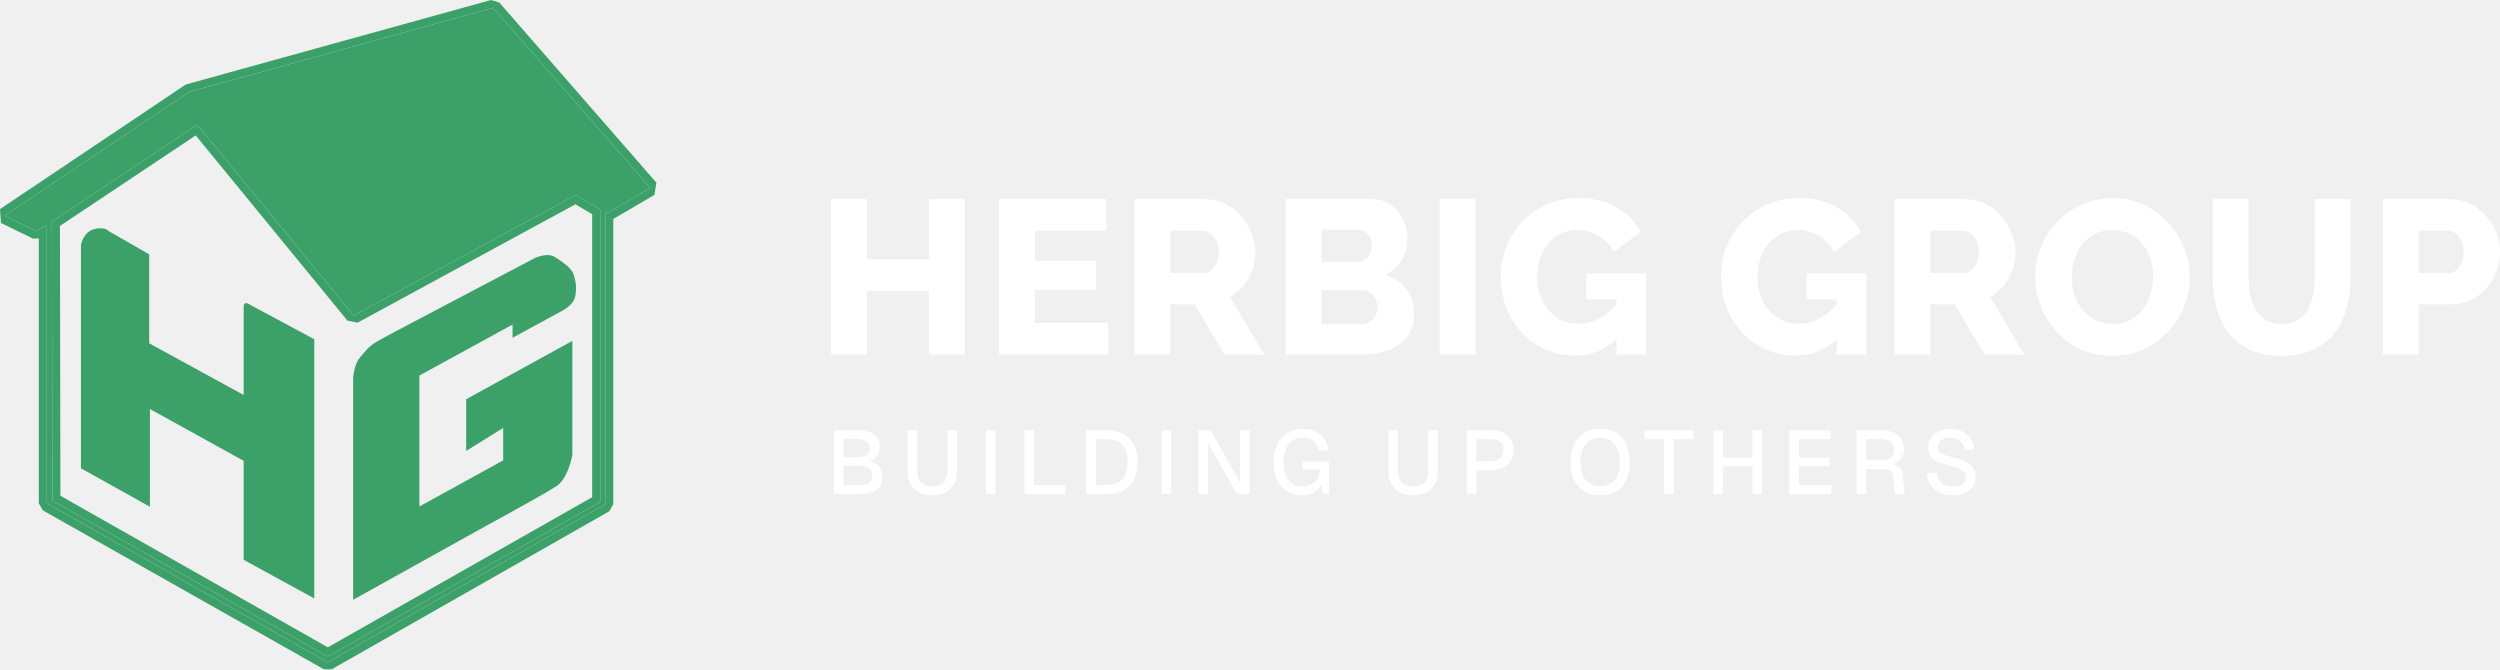
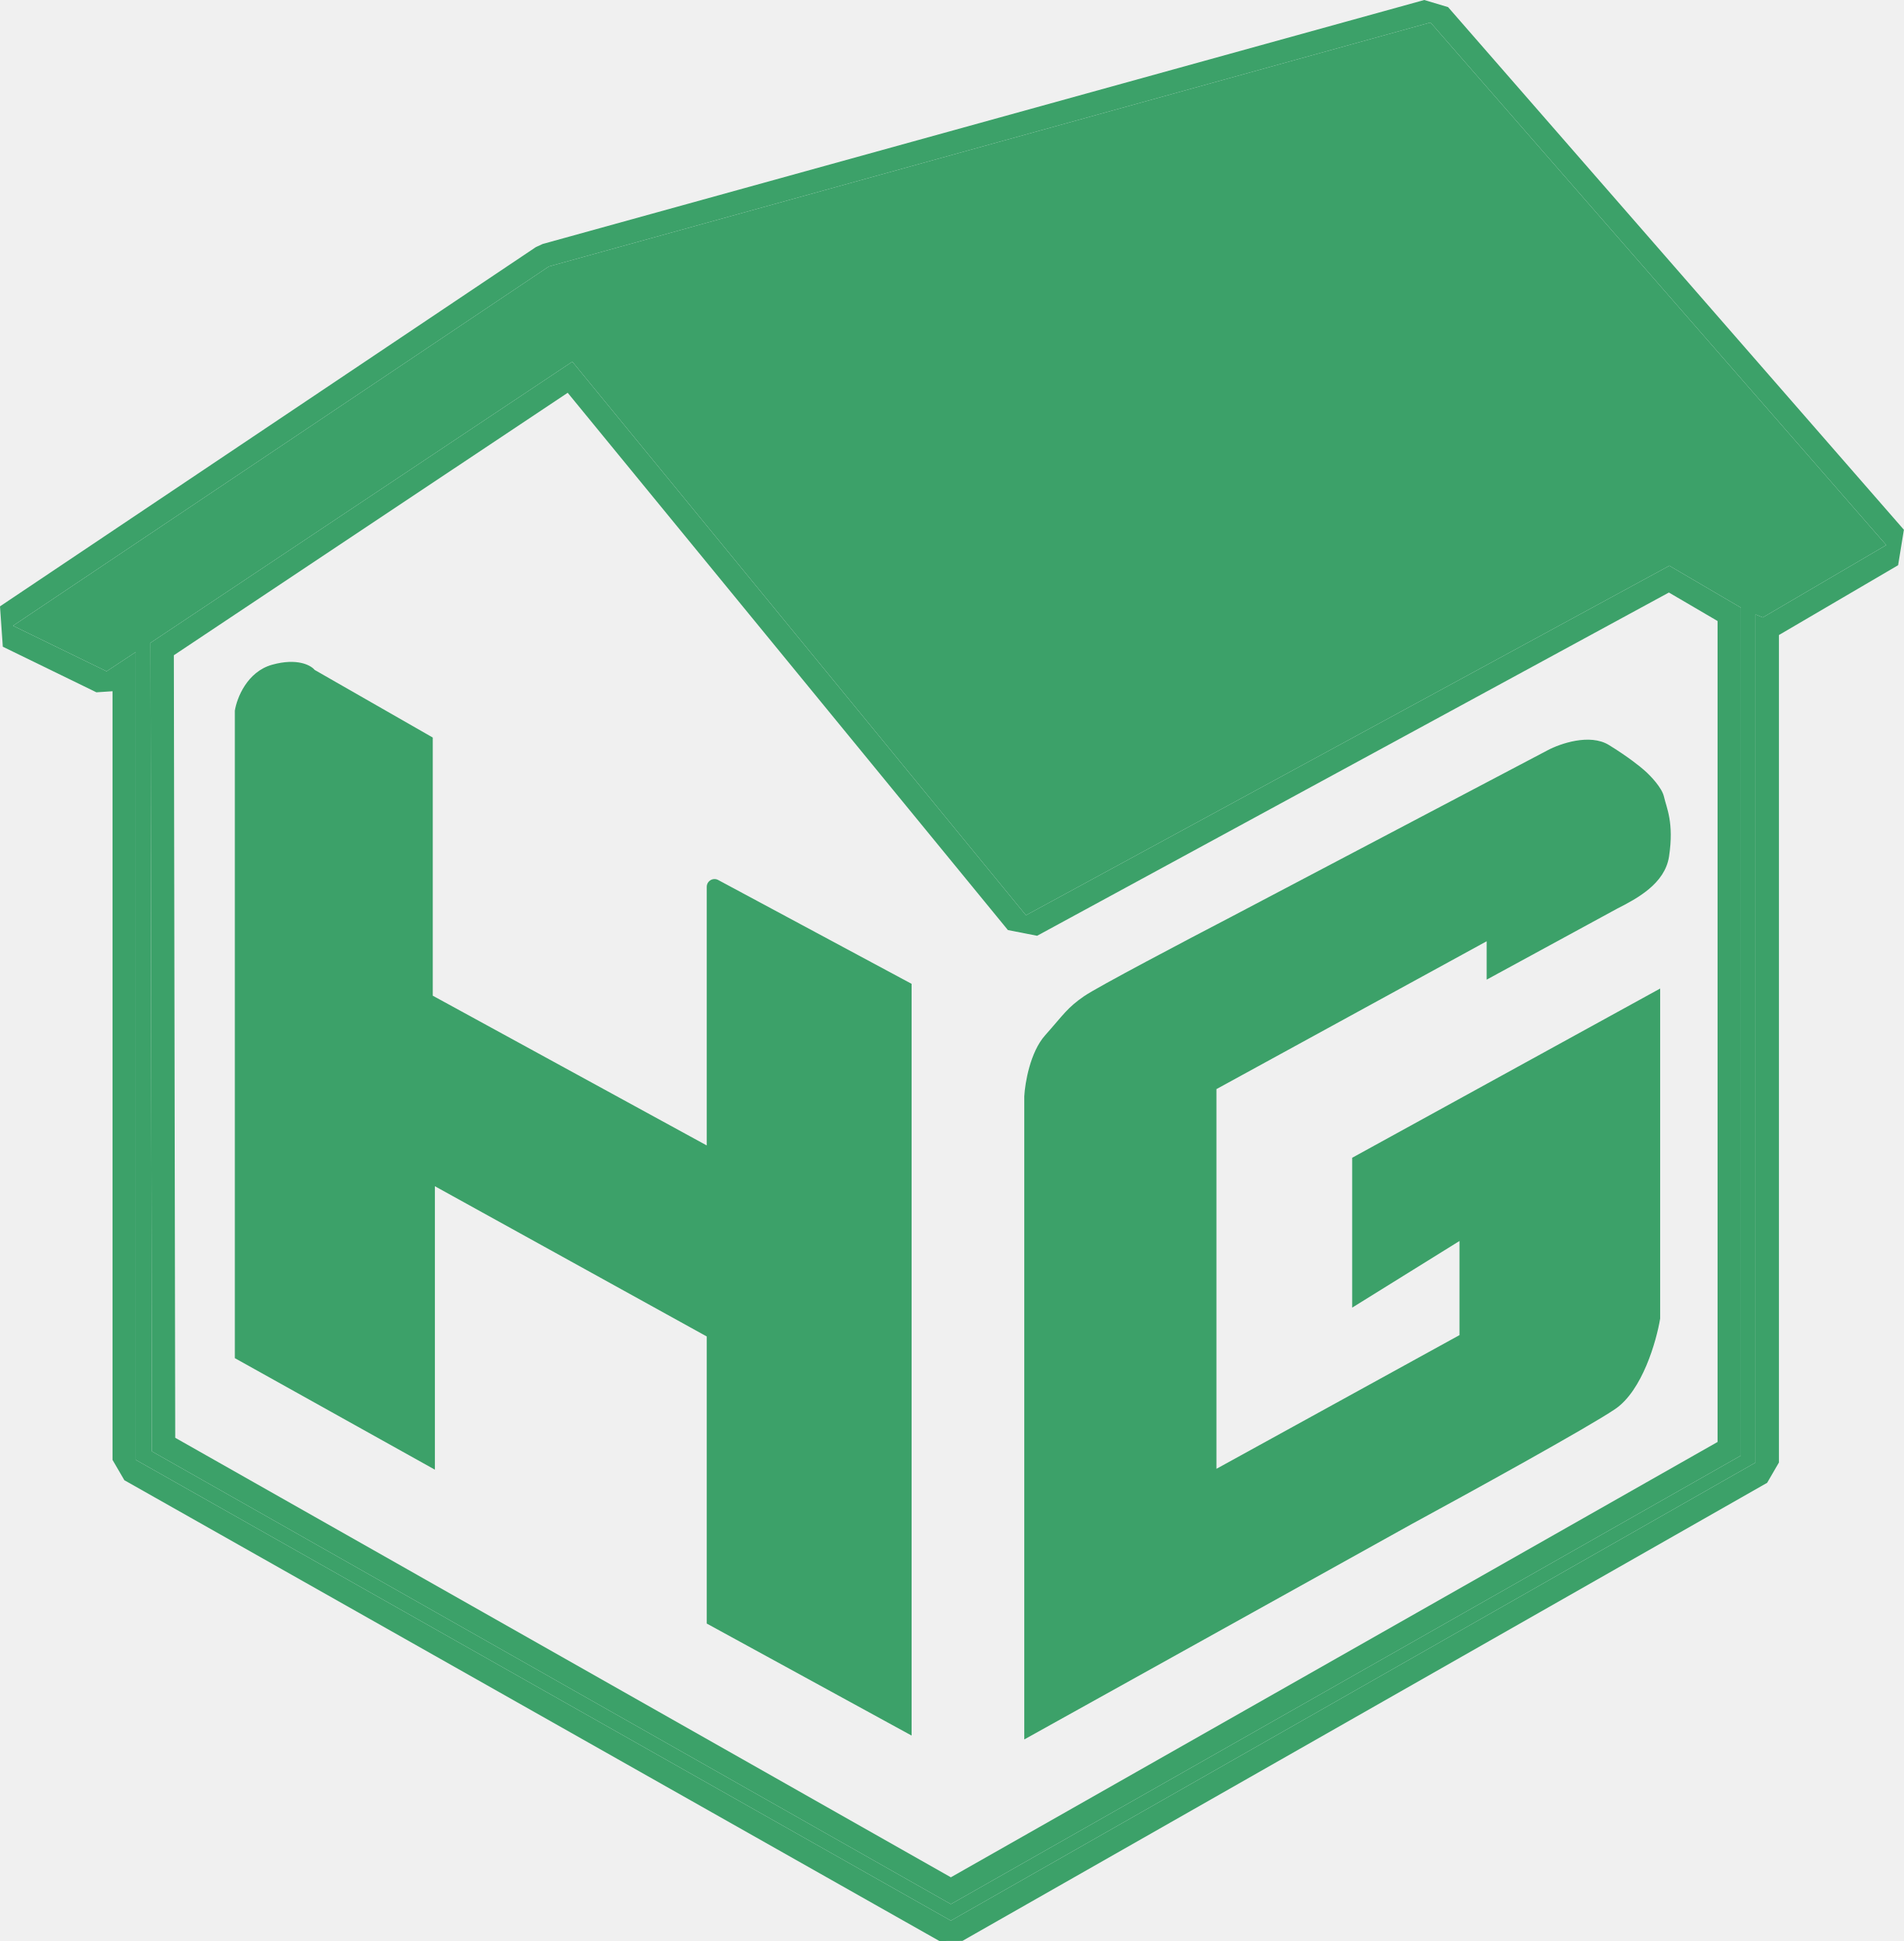
- <svg xmlns="http://www.w3.org/2000/svg" preserveAspectRatio="none" overflow="visible" style="display: block;" width="251.186" height="67.246" viewBox="0 0 251.186 67.246" fill="none">
+ <svg xmlns="http://www.w3.org/2000/svg" preserveAspectRatio="none" overflow="visible" style="display: block;" width="65.951" height="67.246" viewBox="0 0 65.951 67.246" fill="none">
  <g id="Vector">
    <path d="M35.481 37.984V60.263L48.897 52.804C50.856 51.741 55.01 49.454 55.95 48.816C56.891 48.178 57.38 46.46 57.508 45.681V34.248L46.84 40.111V45.303L50.557 42.994V46.255L42.138 50.887V37.732L51.498 32.61V33.94L56.024 31.477C56.714 31.127 57.675 30.612 57.816 29.671C57.993 28.496 57.728 27.992 57.64 27.6C57.569 27.287 57.17 26.872 56.979 26.704C56.837 26.574 56.388 26.212 55.73 25.809C55.071 25.406 54.045 25.762 53.614 25.991L42.637 31.77C41.139 32.55 38.023 34.189 37.553 34.513C36.965 34.919 36.848 35.143 36.201 35.871C35.684 36.453 35.506 37.522 35.481 37.984Z" fill="#3CA169" />
    <path fill-rule="evenodd" clip-rule="evenodd" d="M4.706 22.588L3.692 23.258L0.451 21.679L19.013 9.232L49.553 0.779L65.341 18.884L61.065 21.391L60.814 21.289V50.669L32.938 66.541L4.706 50.578V22.588ZM5.214 22.27L5.262 50.283L32.938 65.969L60.305 50.428V21.052L57.827 19.6L35.539 31.709L19.826 12.53L5.214 22.27Z" fill="#3CA169" />
    <path d="M50.162 0.247L65.951 18.353L65.751 19.582L61.622 22.001V50.669L61.214 51.372L33.338 67.243L32.54 67.246L4.308 51.282L3.898 50.578V23.948L3.339 23.985L0.097 22.405L0 21.007L18.562 8.561L18.797 8.453L49.337 0L50.162 0.247ZM19.013 9.232L0.451 21.679L3.692 23.258L4.706 22.588V50.578L32.938 66.541L60.814 50.669V21.289L61.065 21.391L65.341 18.884L49.553 0.779L19.013 9.232ZM35.539 31.709L57.827 19.6L60.305 21.052V50.428L32.938 65.969L5.262 50.283L5.214 22.27L19.826 12.53L35.539 31.709ZM6.022 22.701L6.07 49.812L32.938 65.039L59.497 49.957V21.515L57.811 20.528L35.926 32.42L34.914 32.222L19.665 13.608L6.022 22.701Z" fill="#3CA169" />
    <path d="M9.425 23.03C8.555 23.273 8.202 24.193 8.135 24.622L8.135 47.053L15.065 50.917V41.097L24.482 46.302V56.248L31.578 60.129V34.085L24.879 30.488C24.7 30.391 24.482 30.521 24.482 30.725V39.684L14.991 34.496V25.552L10.899 23.209C10.77 23.048 10.295 22.787 9.425 23.03Z" fill="#3CA169" />
-     <path d="M96.939 20.003V35.623H93.332V29.221H87.106V35.623H83.498V20.003H87.106V26.053H93.332V20.003H96.939Z" fill="white" />
-     <path d="M111.351 32.455V35.623H100.373V20.003H111.153V23.171H103.981V26.207H110.141V29.133H103.981V32.455H111.351Z" fill="white" />
-     <path d="M113.983 35.623V20.003H121.023C121.756 20.003 122.431 20.157 123.047 20.465C123.678 20.758 124.22 21.162 124.675 21.675C125.13 22.174 125.482 22.738 125.731 23.369C125.995 24 126.127 24.638 126.127 25.283C126.127 25.928 126.024 26.544 125.819 27.131C125.614 27.703 125.32 28.224 124.939 28.693C124.558 29.148 124.103 29.522 123.575 29.815L127.007 35.623H123.025L120.033 30.585H117.591V35.623H113.983ZM117.591 27.439H120.891C121.184 27.439 121.441 27.351 121.661 27.175C121.896 26.984 122.086 26.728 122.233 26.405C122.38 26.082 122.453 25.708 122.453 25.283C122.453 24.858 122.365 24.491 122.189 24.183C122.028 23.86 121.822 23.611 121.573 23.435C121.324 23.259 121.06 23.171 120.781 23.171H117.591V27.439Z" fill="white" />
-     <path d="M142.075 31.619C142.075 32.514 141.833 33.262 141.349 33.863C140.88 34.45 140.242 34.89 139.435 35.183C138.629 35.476 137.741 35.623 136.773 35.623H129.161V20.003H137.851C138.585 20.003 139.215 20.201 139.743 20.597C140.286 20.978 140.697 21.477 140.975 22.093C141.269 22.709 141.415 23.347 141.415 24.007C141.415 24.74 141.225 25.444 140.843 26.119C140.462 26.779 139.905 27.278 139.171 27.615C140.066 27.879 140.77 28.348 141.283 29.023C141.811 29.698 142.075 30.563 142.075 31.619ZM138.401 30.893C138.401 30.556 138.335 30.262 138.203 30.013C138.071 29.749 137.895 29.544 137.675 29.397C137.47 29.236 137.221 29.155 136.927 29.155H132.769V32.565H136.773C137.081 32.565 137.353 32.492 137.587 32.345C137.837 32.198 138.035 32 138.181 31.751C138.328 31.502 138.401 31.216 138.401 30.893ZM132.769 23.083V26.317H136.311C136.575 26.317 136.817 26.258 137.037 26.141C137.272 26.024 137.463 25.848 137.609 25.613C137.756 25.364 137.829 25.056 137.829 24.689C137.829 24.337 137.763 24.044 137.631 23.809C137.514 23.574 137.353 23.398 137.147 23.281C136.942 23.149 136.707 23.083 136.443 23.083H132.769Z" fill="white" />
-     <path d="M144.64 35.623V20.003H148.248V35.623H144.64Z" fill="white" />
-     <path d="M158.298 35.733C157.271 35.733 156.303 35.542 155.394 35.161C154.485 34.765 153.685 34.215 152.996 33.511C152.307 32.792 151.764 31.949 151.368 30.981C150.987 29.998 150.796 28.906 150.796 27.703C150.796 26.618 150.994 25.606 151.39 24.667C151.786 23.728 152.336 22.9 153.04 22.181C153.744 21.462 154.565 20.905 155.504 20.509C156.457 20.098 157.484 19.893 158.584 19.893C160.021 19.893 161.29 20.201 162.39 20.817C163.49 21.433 164.304 22.262 164.832 23.303L162.148 25.327C161.796 24.638 161.283 24.095 160.608 23.699C159.948 23.303 159.229 23.105 158.452 23.105C157.865 23.105 157.323 23.23 156.824 23.479C156.34 23.714 155.915 24.051 155.548 24.491C155.196 24.916 154.925 25.415 154.734 25.987C154.543 26.559 154.448 27.175 154.448 27.835C154.448 28.51 154.551 29.133 154.756 29.705C154.961 30.277 155.247 30.776 155.614 31.201C155.981 31.612 156.413 31.934 156.912 32.169C157.425 32.404 157.99 32.521 158.606 32.521C159.354 32.521 160.065 32.338 160.74 31.971C161.429 31.59 162.06 31.032 162.632 30.299V33.863C161.385 35.11 159.941 35.733 158.298 35.733ZM162.412 30.079H159.376V27.461H165.404V35.623H162.412V30.079Z" fill="white" />
-     <path d="M180.426 35.733C179.399 35.733 178.431 35.542 177.522 35.161C176.613 34.765 175.813 34.215 175.124 33.511C174.435 32.792 173.892 31.949 173.496 30.981C173.115 29.998 172.924 28.906 172.924 27.703C172.924 26.618 173.122 25.606 173.518 24.667C173.914 23.728 174.464 22.9 175.168 22.181C175.872 21.462 176.693 20.905 177.632 20.509C178.585 20.098 179.612 19.893 180.712 19.893C182.149 19.893 183.418 20.201 184.518 20.817C185.618 21.433 186.432 22.262 186.96 23.303L184.276 25.327C183.924 24.638 183.411 24.095 182.736 23.699C182.076 23.303 181.357 23.105 180.58 23.105C179.993 23.105 179.451 23.23 178.952 23.479C178.468 23.714 178.043 24.051 177.676 24.491C177.324 24.916 177.053 25.415 176.862 25.987C176.671 26.559 176.576 27.175 176.576 27.835C176.576 28.51 176.679 29.133 176.884 29.705C177.089 30.277 177.375 30.776 177.742 31.201C178.109 31.612 178.541 31.934 179.04 32.169C179.553 32.404 180.118 32.521 180.734 32.521C181.482 32.521 182.193 32.338 182.868 31.971C183.557 31.59 184.188 31.032 184.76 30.299V33.863C183.513 35.11 182.069 35.733 180.426 35.733ZM184.54 30.079H181.504V27.461H187.532V35.623H184.54V30.079Z" fill="white" />
-     <path d="M190.357 35.623V20.003H197.397C198.131 20.003 198.805 20.157 199.421 20.465C200.052 20.758 200.595 21.162 201.049 21.675C201.504 22.174 201.856 22.738 202.105 23.369C202.369 24 202.501 24.638 202.501 25.283C202.501 25.928 202.399 26.544 202.193 27.131C201.988 27.703 201.695 28.224 201.313 28.693C200.932 29.148 200.477 29.522 199.949 29.815L203.381 35.623H199.399L196.407 30.585H193.965V35.623H190.357ZM193.965 27.439H197.265C197.559 27.439 197.815 27.351 198.035 27.175C198.27 26.984 198.461 26.728 198.607 26.405C198.754 26.082 198.827 25.708 198.827 25.283C198.827 24.858 198.739 24.491 198.563 24.183C198.402 23.86 198.197 23.611 197.947 23.435C197.698 23.259 197.434 23.171 197.155 23.171H193.965V27.439Z" fill="white" />
-     <path d="M212.227 35.755C211.054 35.755 209.991 35.535 209.037 35.095C208.099 34.64 207.285 34.039 206.595 33.291C205.921 32.528 205.4 31.678 205.033 30.739C204.667 29.786 204.483 28.803 204.483 27.791C204.483 26.75 204.674 25.76 205.055 24.821C205.451 23.882 205.994 23.046 206.683 22.313C207.387 21.565 208.216 20.978 209.169 20.553C210.123 20.128 211.164 19.915 212.293 19.915C213.452 19.915 214.501 20.142 215.439 20.597C216.393 21.037 217.207 21.638 217.881 22.401C218.571 23.164 219.099 24.022 219.465 24.975C219.832 25.914 220.015 26.874 220.015 27.857C220.015 28.898 219.825 29.888 219.443 30.827C219.062 31.766 218.519 32.609 217.815 33.357C217.111 34.09 216.283 34.677 215.329 35.117C214.391 35.542 213.357 35.755 212.227 35.755ZM208.157 27.835C208.157 28.436 208.245 29.023 208.421 29.595C208.597 30.152 208.854 30.651 209.191 31.091C209.543 31.531 209.976 31.883 210.489 32.147C211.003 32.411 211.589 32.543 212.249 32.543C212.939 32.543 213.54 32.411 214.053 32.147C214.567 31.868 214.992 31.502 215.329 31.047C215.667 30.592 215.916 30.086 216.077 29.529C216.253 28.957 216.341 28.378 216.341 27.791C216.341 27.19 216.253 26.61 216.077 26.053C215.901 25.496 215.637 24.997 215.285 24.557C214.933 24.102 214.501 23.75 213.987 23.501C213.474 23.252 212.895 23.127 212.249 23.127C211.56 23.127 210.959 23.259 210.445 23.523C209.947 23.787 209.521 24.146 209.169 24.601C208.832 25.041 208.575 25.547 208.399 26.119C208.238 26.676 208.157 27.248 208.157 27.835Z" fill="white" />
-     <path d="M229.25 35.755C228.003 35.755 226.94 35.55 226.06 35.139C225.18 34.714 224.461 34.142 223.904 33.423C223.361 32.69 222.958 31.861 222.694 30.937C222.445 29.998 222.32 29.016 222.32 27.989V20.003H225.928V27.989C225.928 28.576 225.987 29.148 226.104 29.705C226.221 30.248 226.412 30.732 226.676 31.157C226.94 31.582 227.277 31.92 227.688 32.169C228.113 32.418 228.634 32.543 229.25 32.543C229.881 32.543 230.409 32.418 230.834 32.169C231.259 31.905 231.597 31.56 231.846 31.135C232.095 30.695 232.279 30.204 232.396 29.661C232.513 29.118 232.572 28.561 232.572 27.989V20.003H236.18V27.989C236.18 29.074 236.041 30.086 235.762 31.025C235.498 31.964 235.087 32.792 234.53 33.511C233.973 34.215 233.254 34.765 232.374 35.161C231.509 35.557 230.467 35.755 229.25 35.755Z" fill="white" />
-     <path d="M239.416 35.623V20.003H246.082C246.83 20.003 247.512 20.157 248.128 20.465C248.758 20.758 249.301 21.162 249.756 21.675C250.21 22.174 250.562 22.738 250.812 23.369C251.061 24 251.186 24.645 251.186 25.305C251.186 26.2 250.973 27.05 250.548 27.857C250.137 28.664 249.558 29.324 248.81 29.837C248.076 30.336 247.204 30.585 246.192 30.585H243.024V35.623H239.416ZM243.024 27.439H245.972C246.25 27.439 246.507 27.358 246.742 27.197C246.976 27.036 247.167 26.794 247.314 26.471C247.46 26.148 247.534 25.752 247.534 25.283C247.534 24.799 247.446 24.403 247.27 24.095C247.108 23.772 246.896 23.538 246.632 23.391C246.382 23.244 246.118 23.171 245.84 23.171H243.024V27.439Z" fill="white" />
-     <path d="M83.775 49.623V43.233H86.07C86.838 43.233 87.418 43.371 87.808 43.647C88.198 43.923 88.392 44.361 88.392 44.961C88.392 45.231 88.335 45.468 88.222 45.672C88.108 45.876 87.939 46.038 87.718 46.158C87.501 46.272 87.243 46.332 86.944 46.338L86.934 46.302C87.481 46.314 87.903 46.464 88.204 46.752C88.51 47.034 88.662 47.406 88.662 47.868C88.662 48.45 88.468 48.888 88.078 49.182C87.688 49.476 87.132 49.623 86.412 49.623H83.775ZM84.748 48.75H86.385C86.787 48.75 87.1 48.669 87.322 48.507C87.549 48.339 87.663 48.096 87.663 47.778C87.663 47.466 87.549 47.223 87.322 47.049C87.1 46.875 86.787 46.788 86.385 46.788H84.748V48.75ZM84.748 45.96H86.052C86.478 45.96 86.808 45.879 87.043 45.717C87.276 45.555 87.394 45.327 87.394 45.033C87.394 44.721 87.279 44.49 87.052 44.34C86.829 44.184 86.496 44.106 86.052 44.106H84.748V45.96Z" fill="white" />
-     <path d="M93.671 49.767C93.167 49.767 92.726 49.671 92.348 49.479C91.976 49.281 91.688 49.002 91.484 48.642C91.286 48.282 91.187 47.856 91.187 47.364V43.224H92.159V47.364C92.159 47.85 92.291 48.225 92.555 48.489C92.819 48.747 93.191 48.876 93.671 48.876C94.151 48.876 94.523 48.747 94.787 48.489C95.051 48.225 95.183 47.85 95.183 47.364V43.224H96.155V47.364C96.155 47.856 96.053 48.282 95.849 48.642C95.651 49.002 95.366 49.281 94.994 49.479C94.622 49.671 94.181 49.767 93.671 49.767Z" fill="white" />
-     <path d="M99.053 49.623V43.233H100.025V49.623H99.053Z" fill="white" />
-     <path d="M102.925 49.623V43.233H103.897V49.263L103.384 48.732H107.011V49.623H102.925Z" fill="white" />
-     <path d="M109.127 49.623V43.233H111.179C112.181 43.233 112.952 43.512 113.492 44.07C114.032 44.622 114.302 45.411 114.302 46.437C114.302 47.457 114.035 48.243 113.501 48.795C112.973 49.347 112.217 49.623 111.233 49.623H109.127ZM110.099 48.732H111.179C111.887 48.732 112.415 48.543 112.763 48.165C113.117 47.781 113.294 47.205 113.294 46.437C113.294 45.657 113.117 45.078 112.763 44.7C112.415 44.316 111.887 44.124 111.179 44.124H110.099V48.732Z" fill="white" />
-     <path d="M116.691 49.623V43.233H117.663V49.623H116.691Z" fill="white" />
-     <path d="M120.405 49.623V43.233H121.638L124.59 48.444V43.233H125.562V49.623H124.284L121.377 44.529V49.623H120.405Z" fill="white" />
-     <path d="M130.84 49.767C130.234 49.767 129.715 49.626 129.283 49.344C128.851 49.056 128.521 48.663 128.293 48.165C128.065 47.661 127.951 47.085 127.951 46.437C127.951 45.795 128.065 45.222 128.293 44.718C128.527 44.214 128.863 43.818 129.301 43.53C129.739 43.236 130.264 43.089 130.876 43.089C131.398 43.089 131.839 43.182 132.199 43.368C132.565 43.554 132.853 43.809 133.063 44.133C133.279 44.457 133.429 44.826 133.513 45.24L132.496 45.294C132.424 44.904 132.262 44.589 132.01 44.349C131.758 44.103 131.38 43.98 130.876 43.98C130.432 43.98 130.069 44.091 129.787 44.313C129.505 44.535 129.295 44.832 129.157 45.204C129.025 45.576 128.959 45.987 128.959 46.437C128.959 46.905 129.025 47.322 129.157 47.688C129.295 48.054 129.505 48.345 129.787 48.561C130.075 48.771 130.441 48.876 130.885 48.876C131.233 48.876 131.533 48.801 131.785 48.651C132.037 48.501 132.232 48.297 132.37 48.039C132.514 47.781 132.592 47.496 132.604 47.184H130.894V46.365H133.531V49.623H132.865L132.802 48.183L132.928 48.291C132.862 48.579 132.727 48.834 132.523 49.056C132.319 49.278 132.07 49.452 131.776 49.578C131.488 49.704 131.176 49.767 130.84 49.767Z" fill="white" />
-     <path d="M141.982 49.767C141.478 49.767 141.037 49.671 140.659 49.479C140.287 49.281 139.999 49.002 139.795 48.642C139.597 48.282 139.498 47.856 139.498 47.364V43.224H140.47V47.364C140.47 47.85 140.602 48.225 140.866 48.489C141.13 48.747 141.502 48.876 141.982 48.876C142.462 48.876 142.834 48.747 143.098 48.489C143.362 48.225 143.494 47.85 143.494 47.364V43.224H144.466V47.364C144.466 47.856 144.364 48.282 144.16 48.642C143.962 49.002 143.677 49.281 143.305 49.479C142.933 49.671 142.492 49.767 141.982 49.767Z" fill="white" />
-     <path d="M147.364 49.623V43.233H149.749C150.481 43.233 151.051 43.41 151.459 43.764C151.867 44.112 152.071 44.598 152.071 45.222C152.071 45.636 151.978 45.996 151.792 46.302C151.606 46.602 151.339 46.833 150.991 46.995C150.649 47.151 150.235 47.229 149.749 47.229H148.336V49.623H147.364ZM148.336 46.347H149.722C150.16 46.347 150.493 46.254 150.721 46.068C150.949 45.876 151.063 45.594 151.063 45.222C151.063 44.856 150.949 44.583 150.721 44.403C150.493 44.217 150.16 44.124 149.722 44.124H148.336V46.347Z" fill="white" />
-     <path d="M160.769 49.767C160.151 49.767 159.62 49.635 159.176 49.371C158.732 49.101 158.39 48.717 158.15 48.219C157.91 47.721 157.79 47.127 157.79 46.437C157.79 45.747 157.91 45.153 158.15 44.655C158.39 44.151 158.732 43.764 159.176 43.494C159.62 43.224 160.151 43.089 160.769 43.089C161.393 43.089 161.927 43.224 162.371 43.494C162.821 43.764 163.163 44.151 163.397 44.655C163.637 45.153 163.757 45.747 163.757 46.437C163.757 47.127 163.637 47.721 163.397 48.219C163.163 48.717 162.821 49.101 162.371 49.371C161.927 49.635 161.393 49.767 160.769 49.767ZM160.769 48.876C161.183 48.876 161.537 48.78 161.831 48.588C162.131 48.396 162.359 48.12 162.515 47.76C162.671 47.394 162.749 46.953 162.749 46.437C162.749 45.921 162.671 45.48 162.515 45.114C162.359 44.748 162.131 44.469 161.831 44.277C161.537 44.079 161.183 43.98 160.769 43.98C160.361 43.98 160.01 44.079 159.716 44.277C159.422 44.469 159.194 44.748 159.032 45.114C158.876 45.48 158.798 45.921 158.798 46.437C158.798 46.953 158.876 47.394 159.032 47.76C159.194 48.12 159.422 48.396 159.716 48.588C160.01 48.78 160.361 48.876 160.769 48.876Z" fill="white" />
-     <path d="M167.212 49.623V44.124H165.25V43.233H170.146V44.124H168.184V49.623H167.212Z" fill="white" />
-     <path d="M172.144 49.623V43.233H173.116V46.311L172.648 45.969H176.536L176.068 46.311V43.233H177.04V49.623H176.068V46.509L176.536 46.851H172.648L173.116 46.509V49.623H172.144Z" fill="white" />
-     <path d="M179.778 49.623V43.233H183.936V44.124H180.75V45.987H183.828V46.851H180.75V48.732H184.008V49.623H179.778Z" fill="white" />
-     <path d="M186.542 49.623V43.233H189.089C189.545 43.233 189.938 43.311 190.268 43.467C190.598 43.623 190.853 43.845 191.033 44.133C191.213 44.421 191.303 44.763 191.303 45.159C191.303 45.447 191.237 45.705 191.105 45.933C190.979 46.161 190.808 46.344 190.592 46.482C190.382 46.614 190.157 46.689 189.917 46.707L189.872 46.626C190.274 46.626 190.586 46.719 190.808 46.905C191.03 47.085 191.159 47.37 191.195 47.76L191.366 49.623H190.385L190.232 47.886C190.214 47.628 190.127 47.439 189.971 47.319C189.815 47.193 189.56 47.13 189.206 47.13H187.514V49.623H186.542ZM187.514 46.239H189.107C189.473 46.239 189.761 46.149 189.971 45.969C190.187 45.783 190.295 45.522 190.295 45.186C190.295 44.844 190.187 44.583 189.971 44.403C189.755 44.217 189.44 44.124 189.026 44.124H187.514V46.239Z" fill="white" />
-     <path d="M196.182 49.767C195.672 49.767 195.228 49.674 194.85 49.488C194.478 49.302 194.184 49.044 193.968 48.714C193.752 48.384 193.626 48 193.59 47.562L194.589 47.499C194.631 47.799 194.718 48.054 194.85 48.264C194.982 48.468 195.159 48.624 195.381 48.732C195.609 48.834 195.882 48.885 196.2 48.885C196.476 48.885 196.71 48.852 196.902 48.786C197.1 48.714 197.25 48.609 197.352 48.471C197.454 48.333 197.505 48.165 197.505 47.967C197.505 47.787 197.46 47.628 197.37 47.49C197.286 47.346 197.121 47.217 196.875 47.103C196.635 46.983 196.281 46.866 195.813 46.752C195.303 46.626 194.895 46.488 194.589 46.338C194.283 46.188 194.061 46.002 193.923 45.78C193.791 45.552 193.725 45.273 193.725 44.943C193.725 44.577 193.812 44.256 193.986 43.98C194.166 43.698 194.421 43.479 194.751 43.323C195.081 43.167 195.477 43.089 195.939 43.089C196.425 43.089 196.839 43.179 197.181 43.359C197.529 43.539 197.802 43.785 198 44.097C198.204 44.409 198.33 44.766 198.378 45.168L197.379 45.222C197.349 44.976 197.274 44.76 197.154 44.574C197.034 44.382 196.872 44.235 196.668 44.133C196.464 44.025 196.215 43.971 195.921 43.971C195.549 43.971 195.255 44.058 195.039 44.232C194.829 44.4 194.724 44.625 194.724 44.907C194.724 45.087 194.766 45.24 194.85 45.366C194.94 45.486 195.096 45.591 195.318 45.681C195.546 45.771 195.867 45.867 196.281 45.969C196.833 46.095 197.271 46.251 197.595 46.437C197.925 46.617 198.159 46.83 198.297 47.076C198.435 47.322 198.504 47.601 198.504 47.913C198.504 48.291 198.405 48.621 198.207 48.903C198.015 49.179 197.745 49.392 197.397 49.542C197.049 49.692 196.644 49.767 196.182 49.767Z" fill="white" />
  </g>
</svg>
